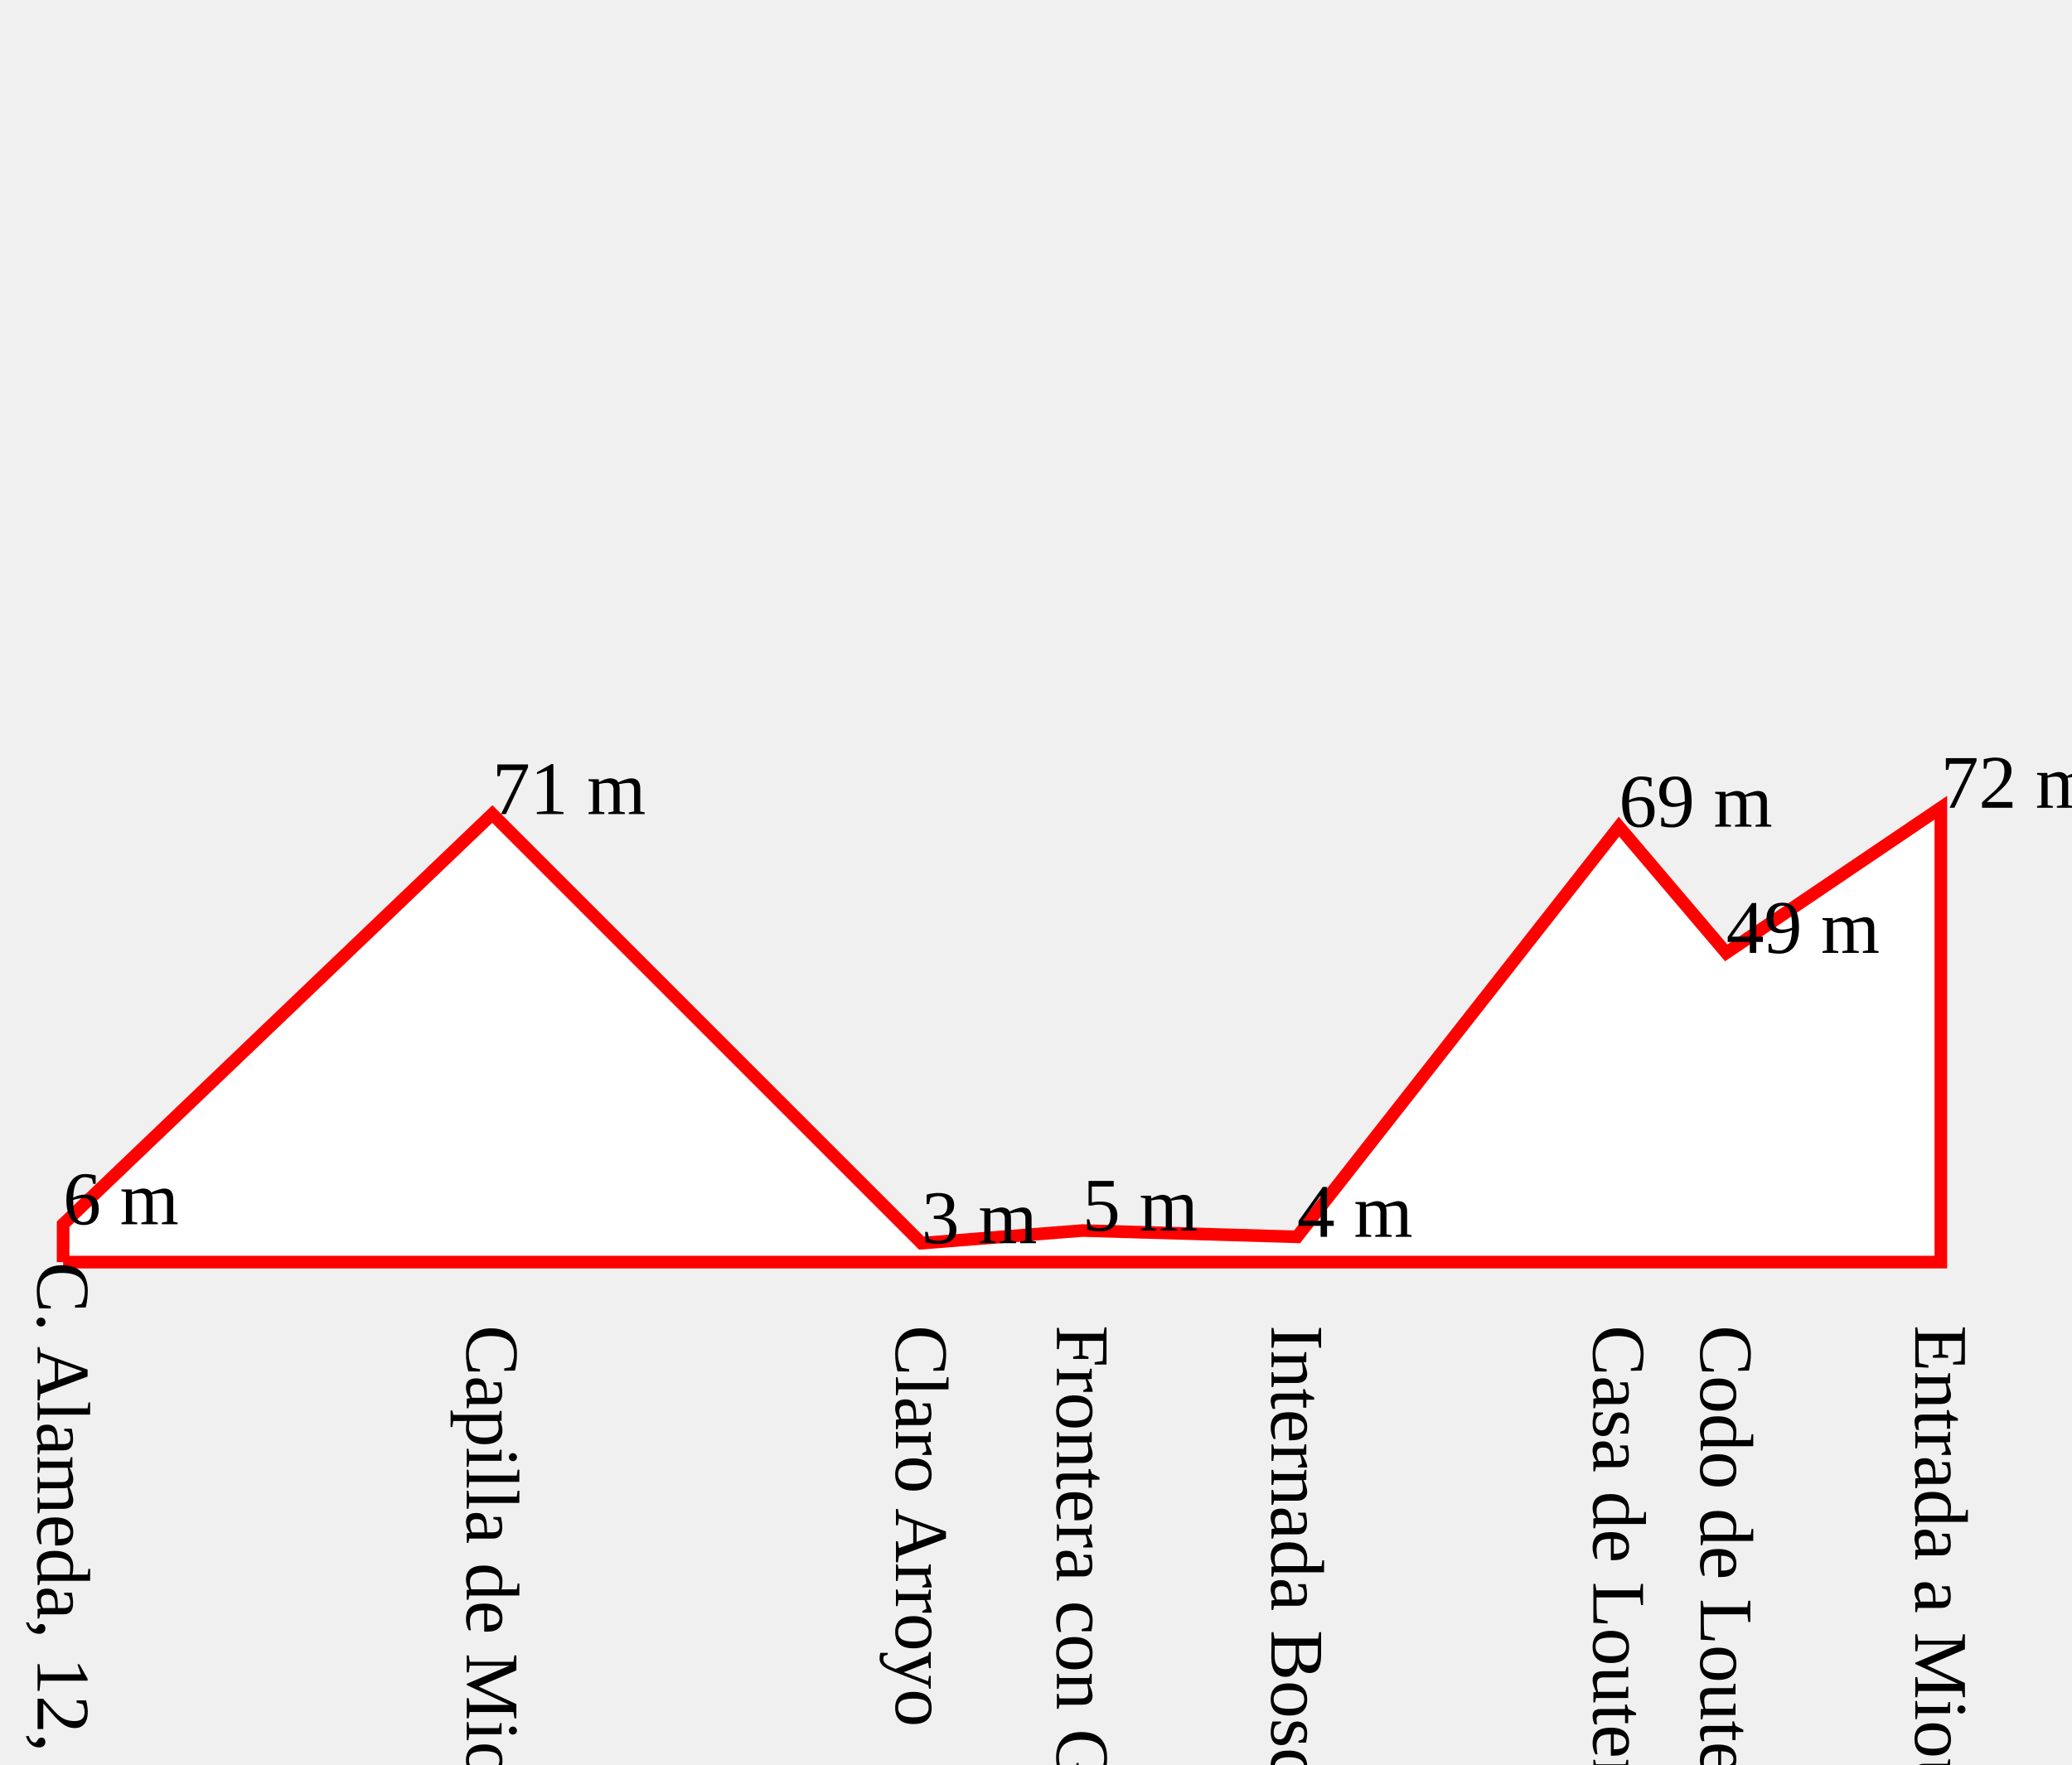
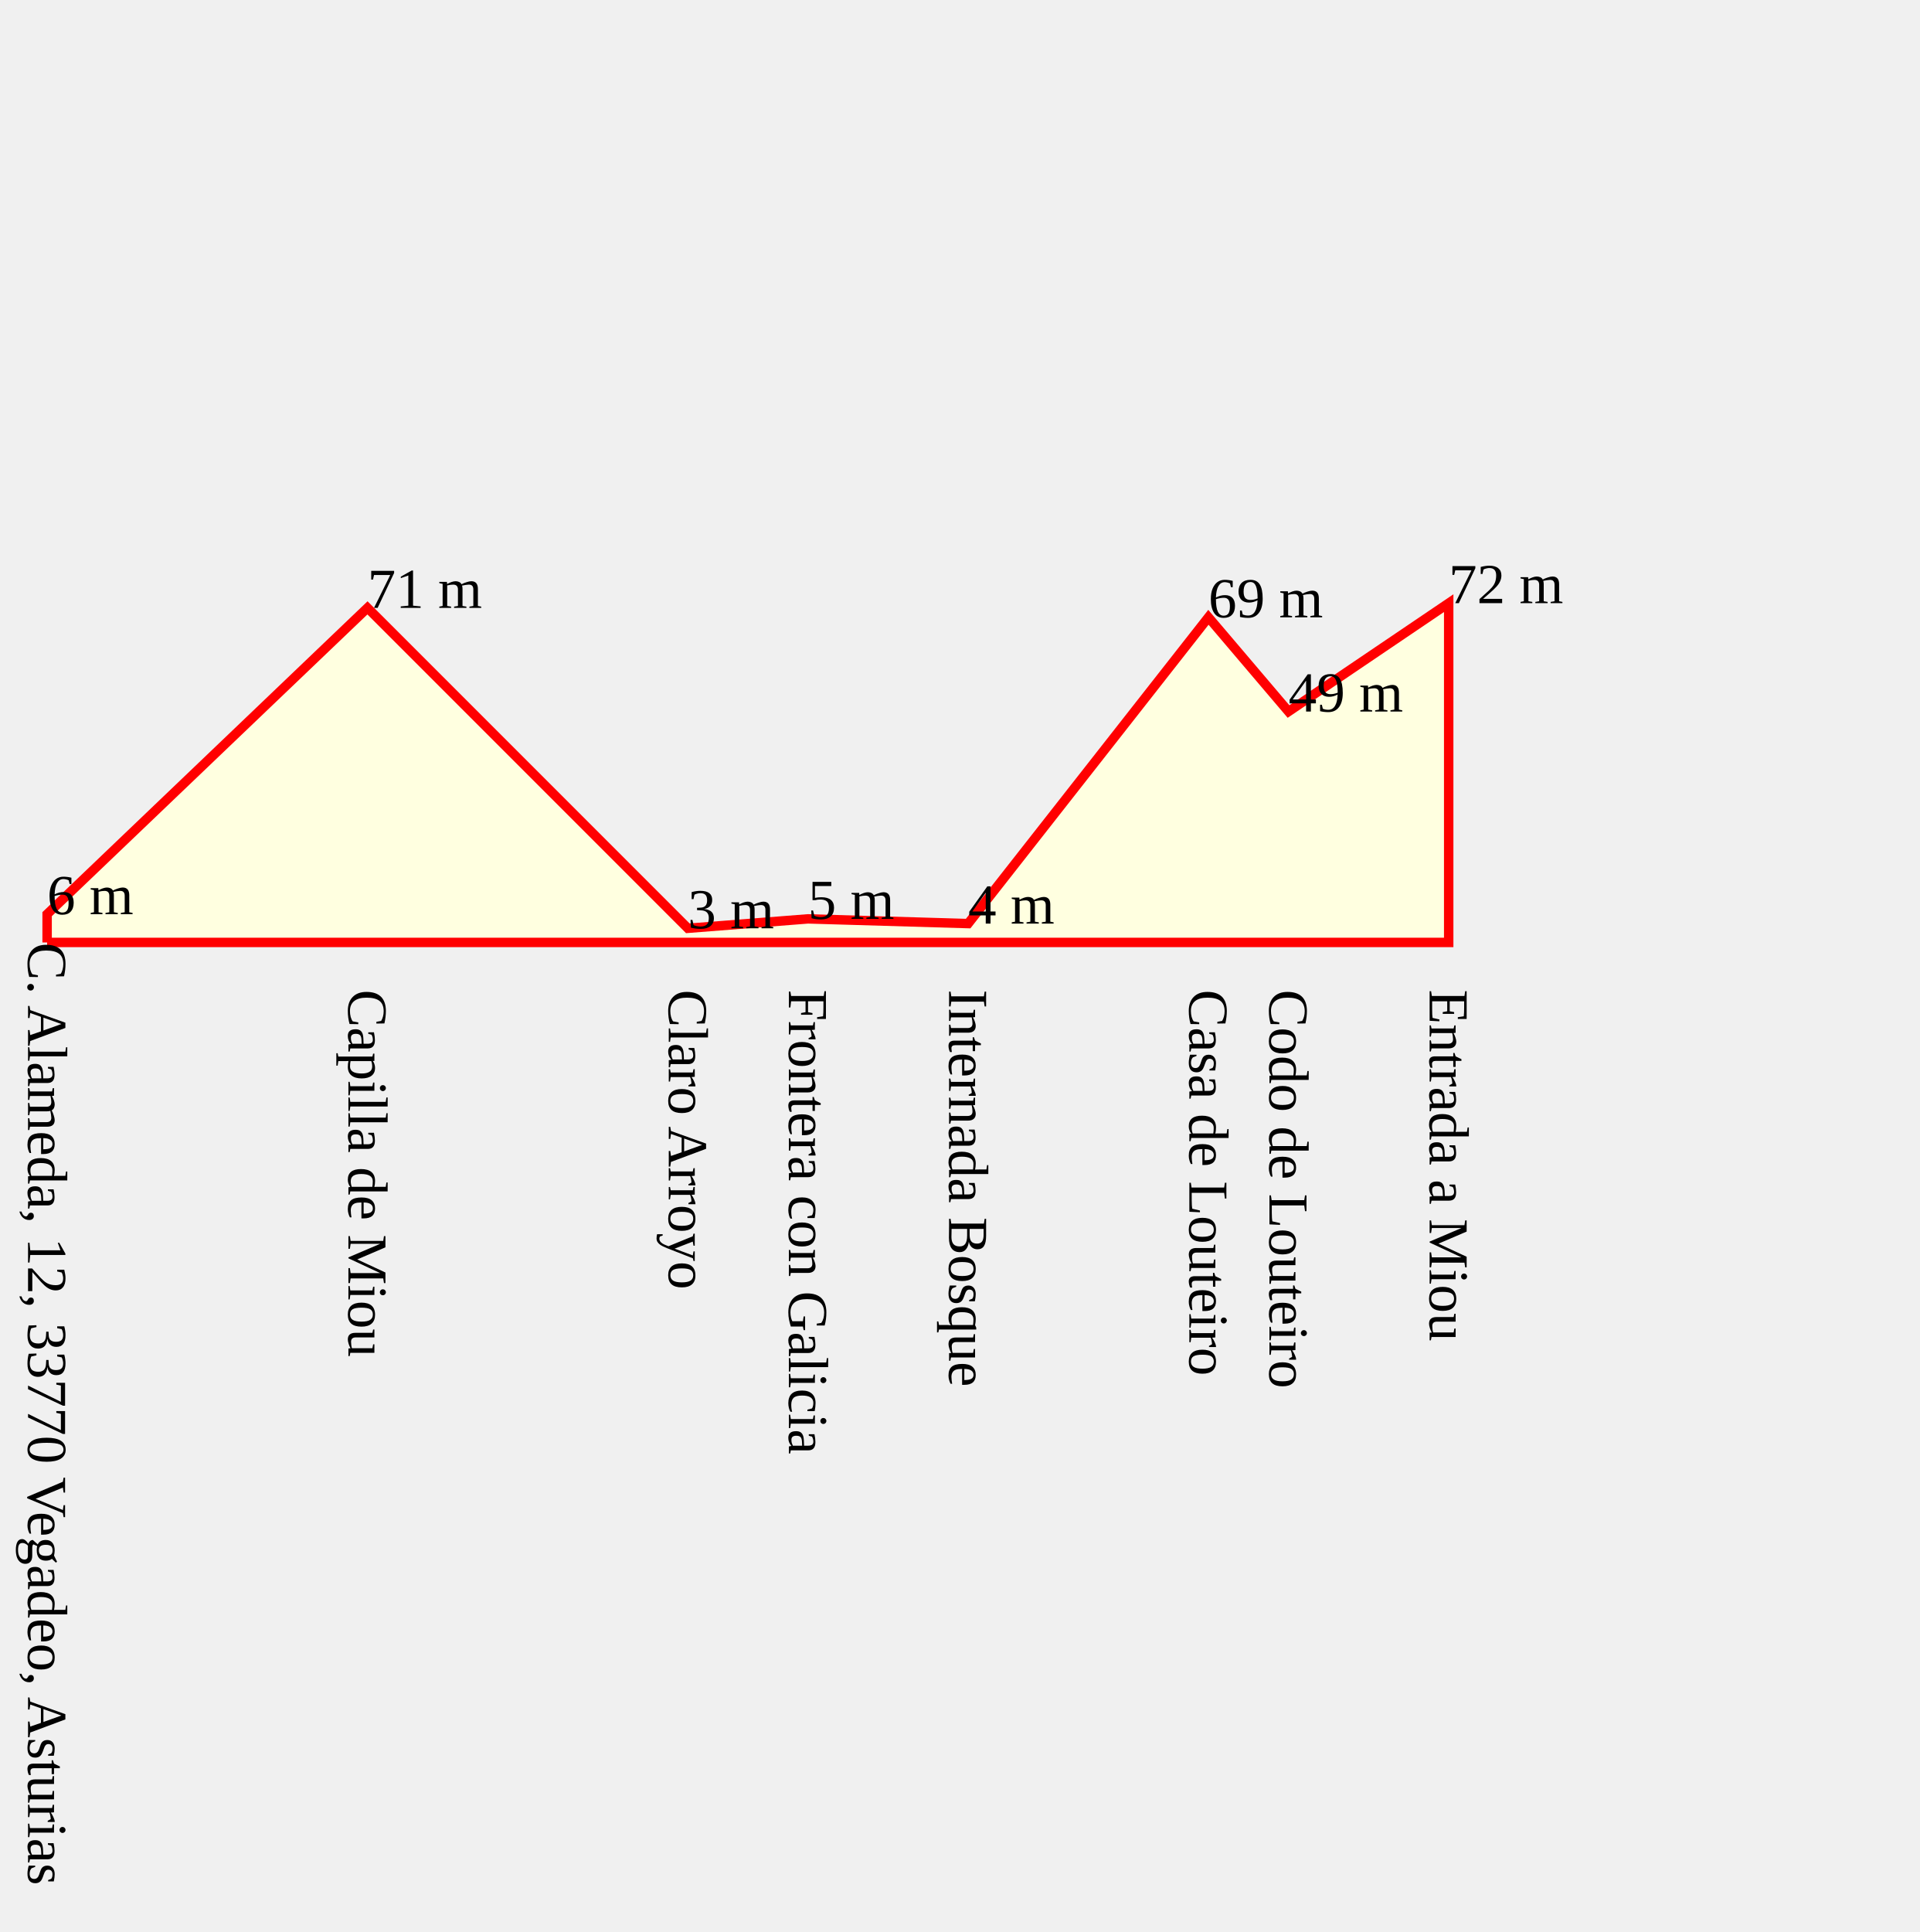
- <svg xmlns="http://www.w3.org/2000/svg" version="1.1">
-   <polyline points="10,200 10,194.0 78.0,129.0 146.0,197.0 171.5,195.0 205.5,196.0 256.5,131.0 273.5,151.0 307.5,128.0 307.5,200 10,200" style="fill:white;stroke:red;stroke-width:2" />
+ <svg xmlns="http://www.w3.org/2000/svg" viewBox="0 0 407.5 410.0">
+   <polyline points="10,200 10,194.0 78.0,129.0 146.0,197.0 171.5,195.0 205.5,196.0 256.5,131.0 273.5,151.0 307.5,128.0 307.5,200 10,200" style="fill:lightyellow;stroke:red;stroke-width:2" />
  <text x="10" y="200" style="writing-mode: tb; glyph-orientation-vertical: 0;">
C. Alameda, 12, 33770 Vegadeo, Asturias
</text>
  <text x="10" y="194.0">6 m</text>
  <text x="78.0" y="210" style="writing-mode: tb; glyph-orientation-vertical: 0;">
Capilla de Miou
</text>
  <text x="78.0" y="129.0">71 m</text>
  <text x="146.0" y="210" style="writing-mode: tb; glyph-orientation-vertical: 0;">
Claro Arroyo
</text>
  <text x="146.0" y="197.0">3 m</text>
  <text x="171.5" y="210" style="writing-mode: tb; glyph-orientation-vertical: 0;">
Frontera con Galicia
</text>
  <text x="171.5" y="195.0">5 m</text>
  <text x="205.5" y="210" style="writing-mode: tb; glyph-orientation-vertical: 0;">
Internada Bosque
</text>
  <text x="205.5" y="196.0">4 m</text>
  <text x="256.5" y="210" style="writing-mode: tb; glyph-orientation-vertical: 0;">
- Casa de Louterio
+ Casa de Louteiro
</text>
  <text x="256.5" y="131.0">69 m</text>
  <text x="273.5" y="210" style="writing-mode: tb; glyph-orientation-vertical: 0;">
- Codo de Louterio
+ Codo de Louteiro
</text>
  <text x="273.5" y="151.0">49 m</text>
  <text x="307.5" y="210" style="writing-mode: tb; glyph-orientation-vertical: 0;">
Entrada a Miou
</text>
  <text x="307.5" y="128.0">72 m</text>
</svg>
